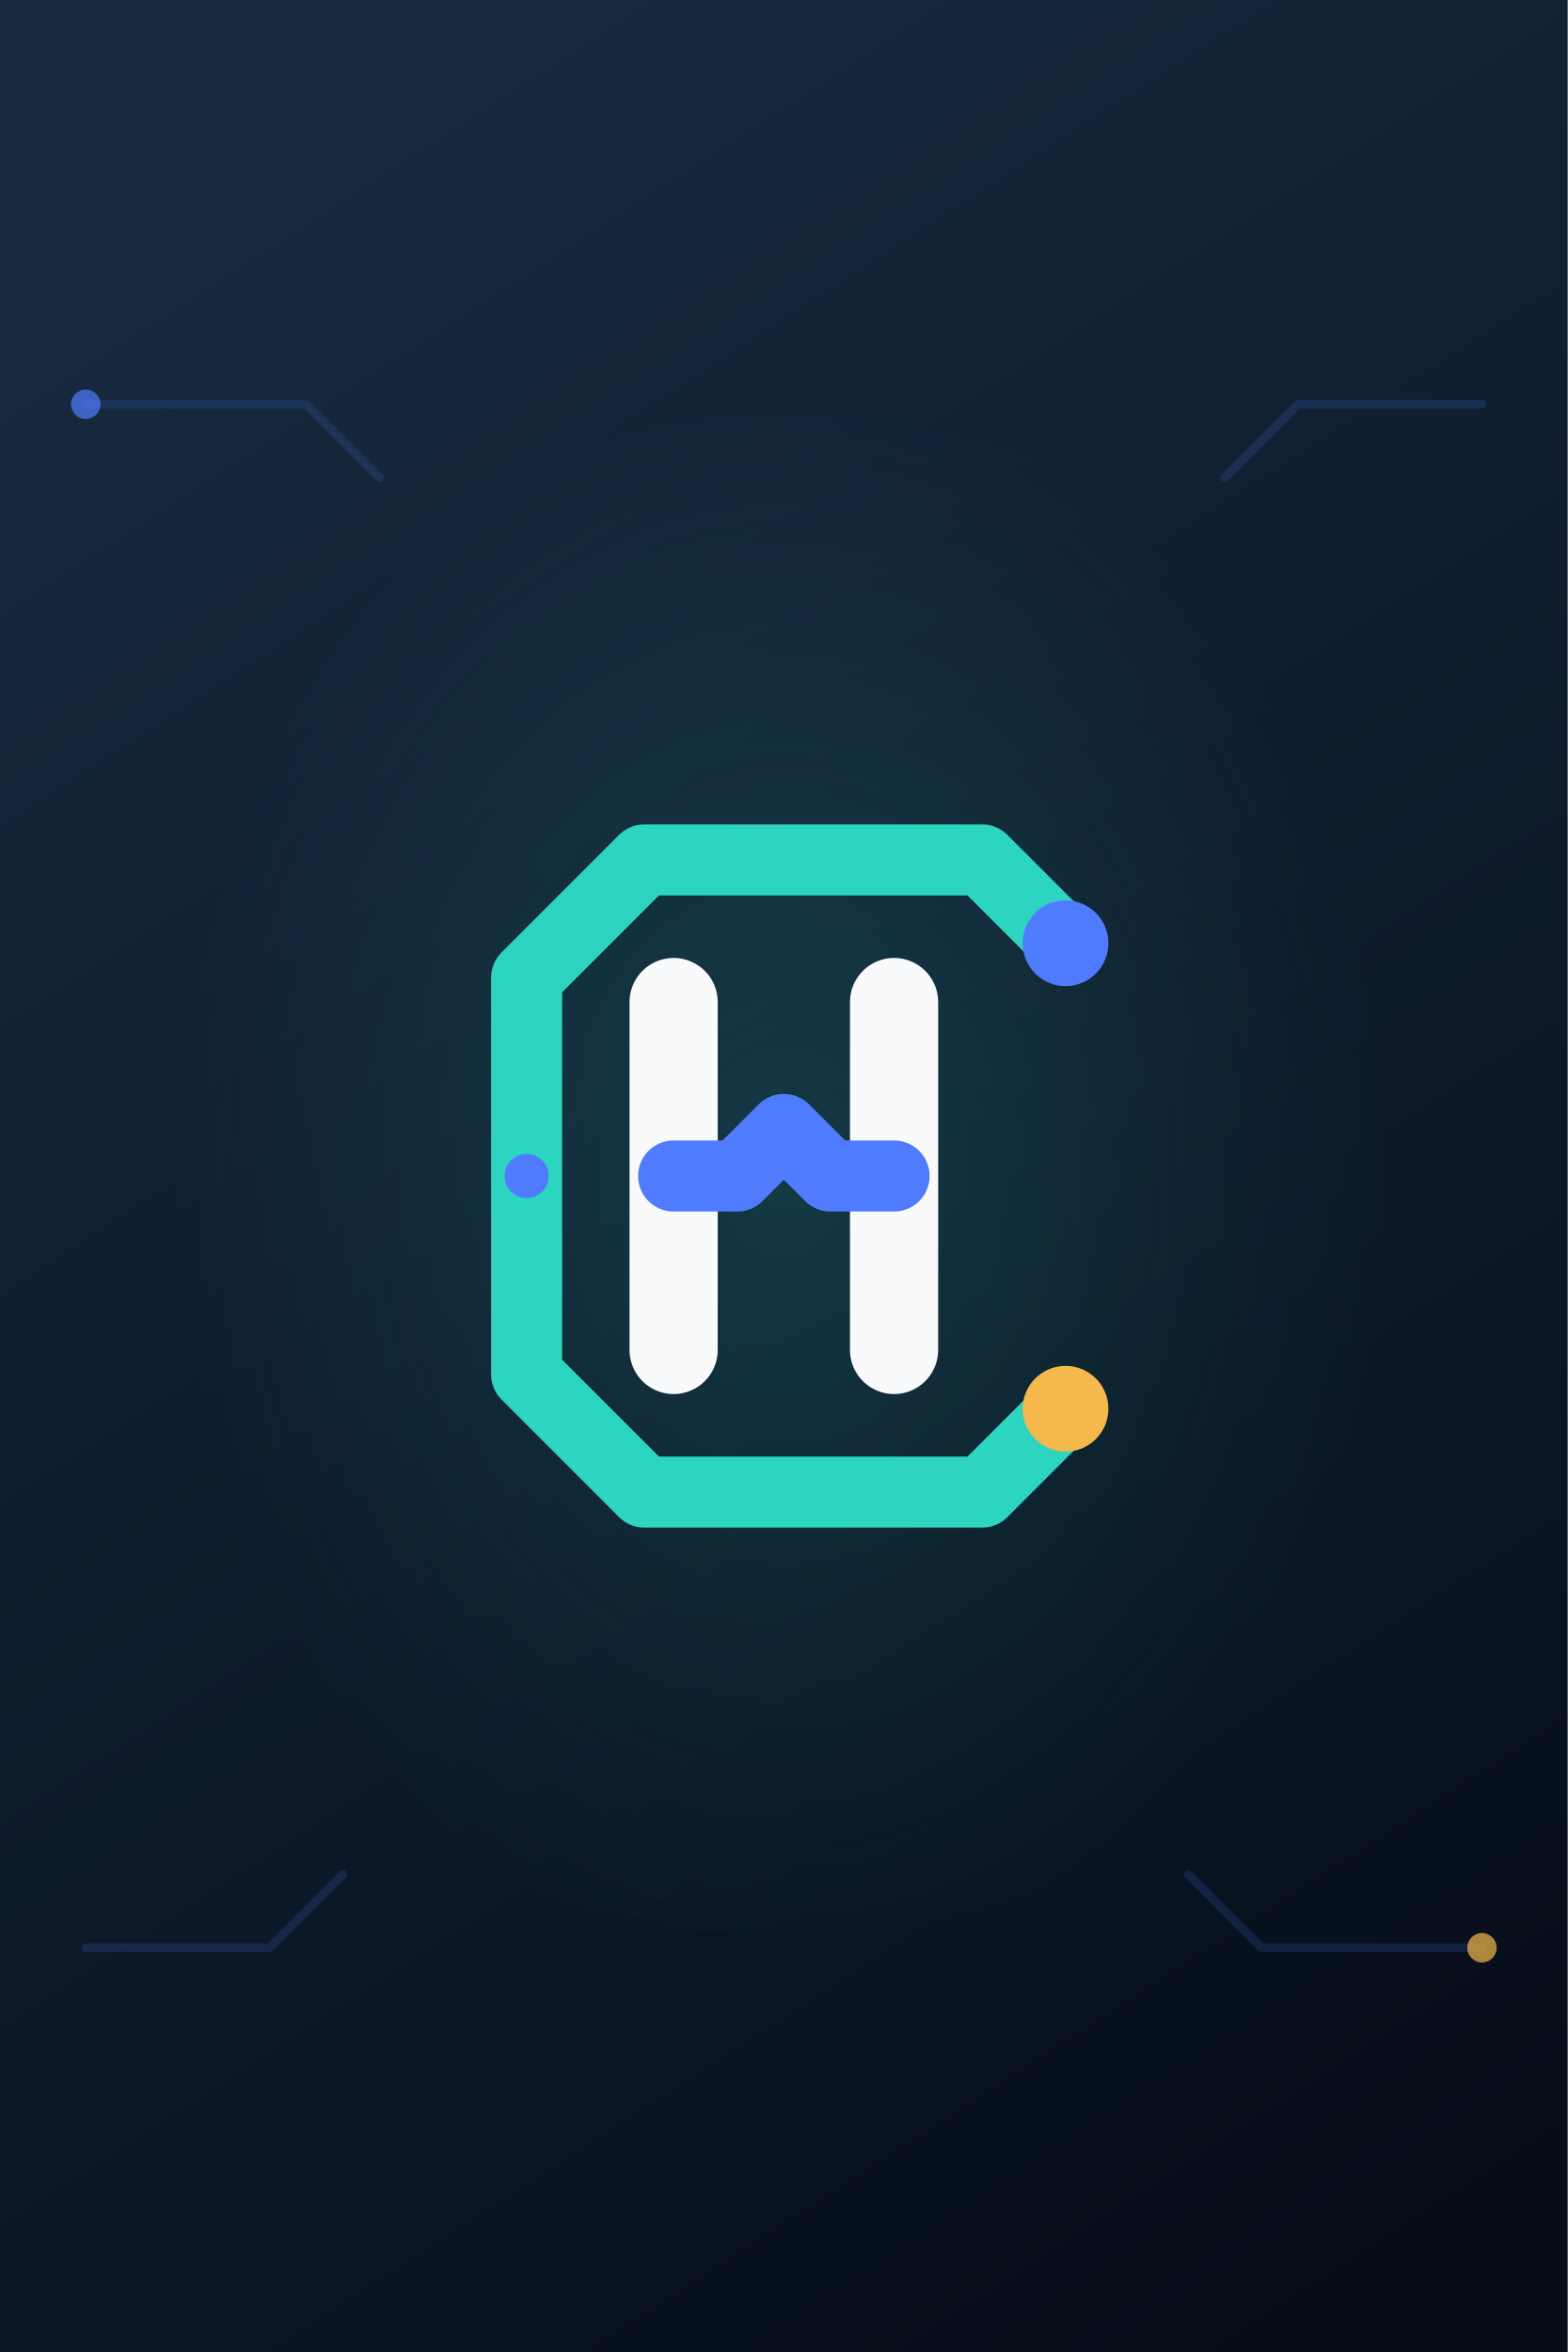
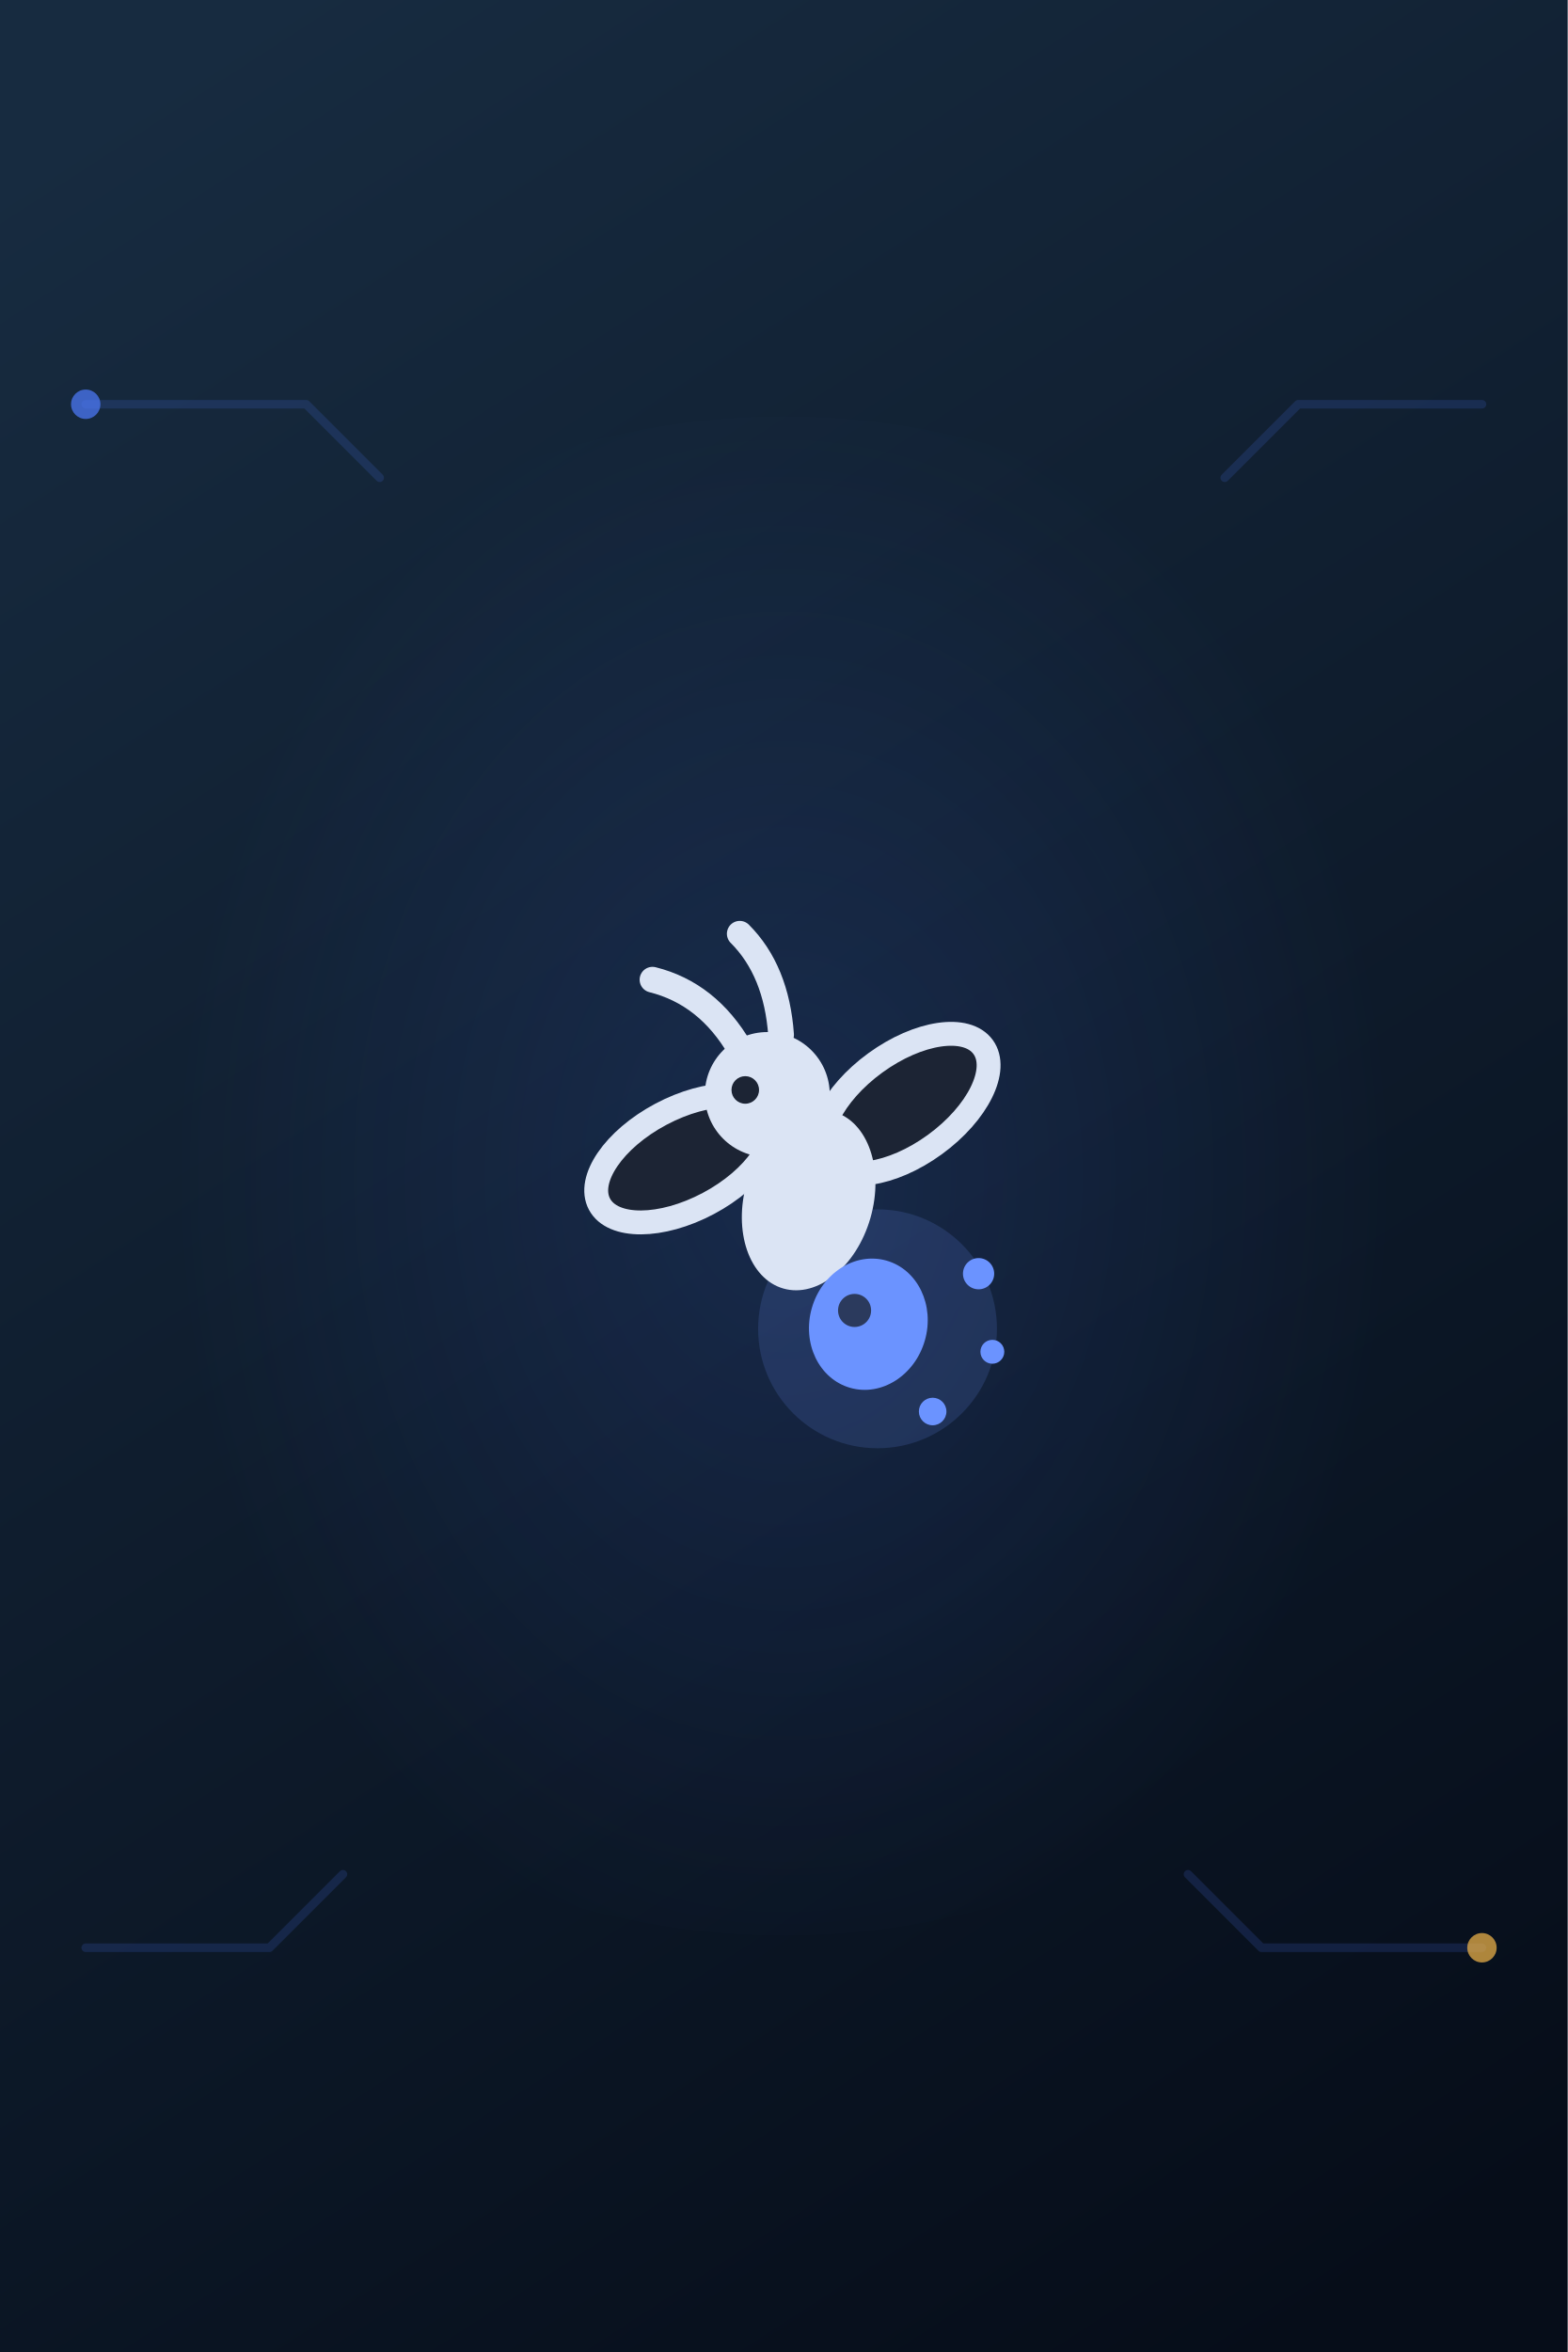
<svg xmlns="http://www.w3.org/2000/svg" width="1280" height="1920" viewBox="0 0 1280 1920" fill="none">
  <defs>
    <linearGradient id="background" x1="80" y1="90" x2="1200" y2="1820" gradientUnits="userSpaceOnUse">
      <stop stop-color="#172B40" />
      <stop offset="1" stop-color="#060D19" />
    </linearGradient>
    <radialGradient id="glow" cx="0" cy="0" r="1" gradientUnits="userSpaceOnUse" gradientTransform="translate(640 960) rotate(90) scale(650 500)">
-       <stop stop-color="#2DD4BF" stop-opacity="0.16" />
-       <stop offset="1" stop-color="#2DD4BF" stop-opacity="0" />
+       <stop stop-color="#4F7CFF" stop-opacity="0.15" />
+       <stop offset="1" stop-color="#4F7CFF" stop-opacity="0" />
    </radialGradient>
  </defs>
  <rect width="1280" height="1920" fill="url(#background)" />
  <circle cx="640" cy="960" r="620" fill="url(#glow)" />
  <path d="M70 330H250L310 390M1210 1590H1030L970 1530M70 1590H220L280 1530M1210 330H1060L1000 390" stroke="#4F7CFF" stroke-opacity="0.16" stroke-width="7" stroke-linecap="round" stroke-linejoin="round" />
  <circle cx="70" cy="330" r="12" fill="#4F7CFF" fill-opacity="0.7" />
  <circle cx="1210" cy="1590" r="12" fill="#F5B84B" fill-opacity="0.7" />
-   <g transform="translate(128 448)">
-     <path d="M742 322L674 254H398L302 350V674L398 770H674L742 702" stroke="#2DD4BF" stroke-width="58" stroke-linecap="round" stroke-linejoin="round" />
-     <circle cx="742" cy="322" r="35" fill="#4F7CFF" />
-     <circle cx="742" cy="702" r="35" fill="#F5B84B" />
-     <circle cx="302" cy="512" r="18" fill="#4F7CFF" />
-     <path d="M422 370V654" stroke="#F8FAFC" stroke-width="72" stroke-linecap="round" />
-     <path d="M602 370V654" stroke="#F8FAFC" stroke-width="72" stroke-linecap="round" />
-     <path d="M422 512H474L512 474L550 512H602" stroke="#4F7CFF" stroke-width="58" stroke-linecap="round" stroke-linejoin="round" />
+   <g transform="translate(409 751) scale(7.5)">
+     <ellipse cx="20" cy="26" rx="10.5" ry="5.5" fill="#1c2434" stroke="#dbe4f4" stroke-width="2.6" transform="rotate(-28 20 26)" />
+     <ellipse cx="44" cy="20" rx="10.5" ry="5.5" fill="#1c2434" stroke="#dbe4f4" stroke-width="2.6" transform="rotate(-36 44 20)" />
+     <path d="M26 14 q-3.5-6-9.5-7.5 M30.5 12.5 q-.5-7-4.5-11" stroke="#dbe4f4" stroke-width="2.8" stroke-linecap="round" />
+     <circle cx="41" cy="44.5" r="13" fill="#6b93ff" opacity=".16" />
+     <circle cx="29" cy="19" r="6.8" fill="#dbe4f4" />
+     <ellipse cx="33.5" cy="30.5" rx="7" ry="10" fill="#dbe4f4" transform="rotate(16 33.5 30.5)" />
+     <ellipse cx="40" cy="44" rx="6.4" ry="7.2" fill="#6b93ff" transform="rotate(16 40 44)" />
+     <circle cx="38.5" cy="42.5" r="1.8" fill="#1c2434" opacity=".8" />
+     <circle cx="52" cy="38.5" r="1.7" fill="#6b93ff" />
+     <circle cx="53.5" cy="47" r="1.3" fill="#6b93ff" />
+     <circle cx="47" cy="53.5" r="1.5" fill="#6b93ff" />
+     <circle cx="26.6" cy="18.5" r="1.5" fill="#1c2434" />
  </g>
</svg>
